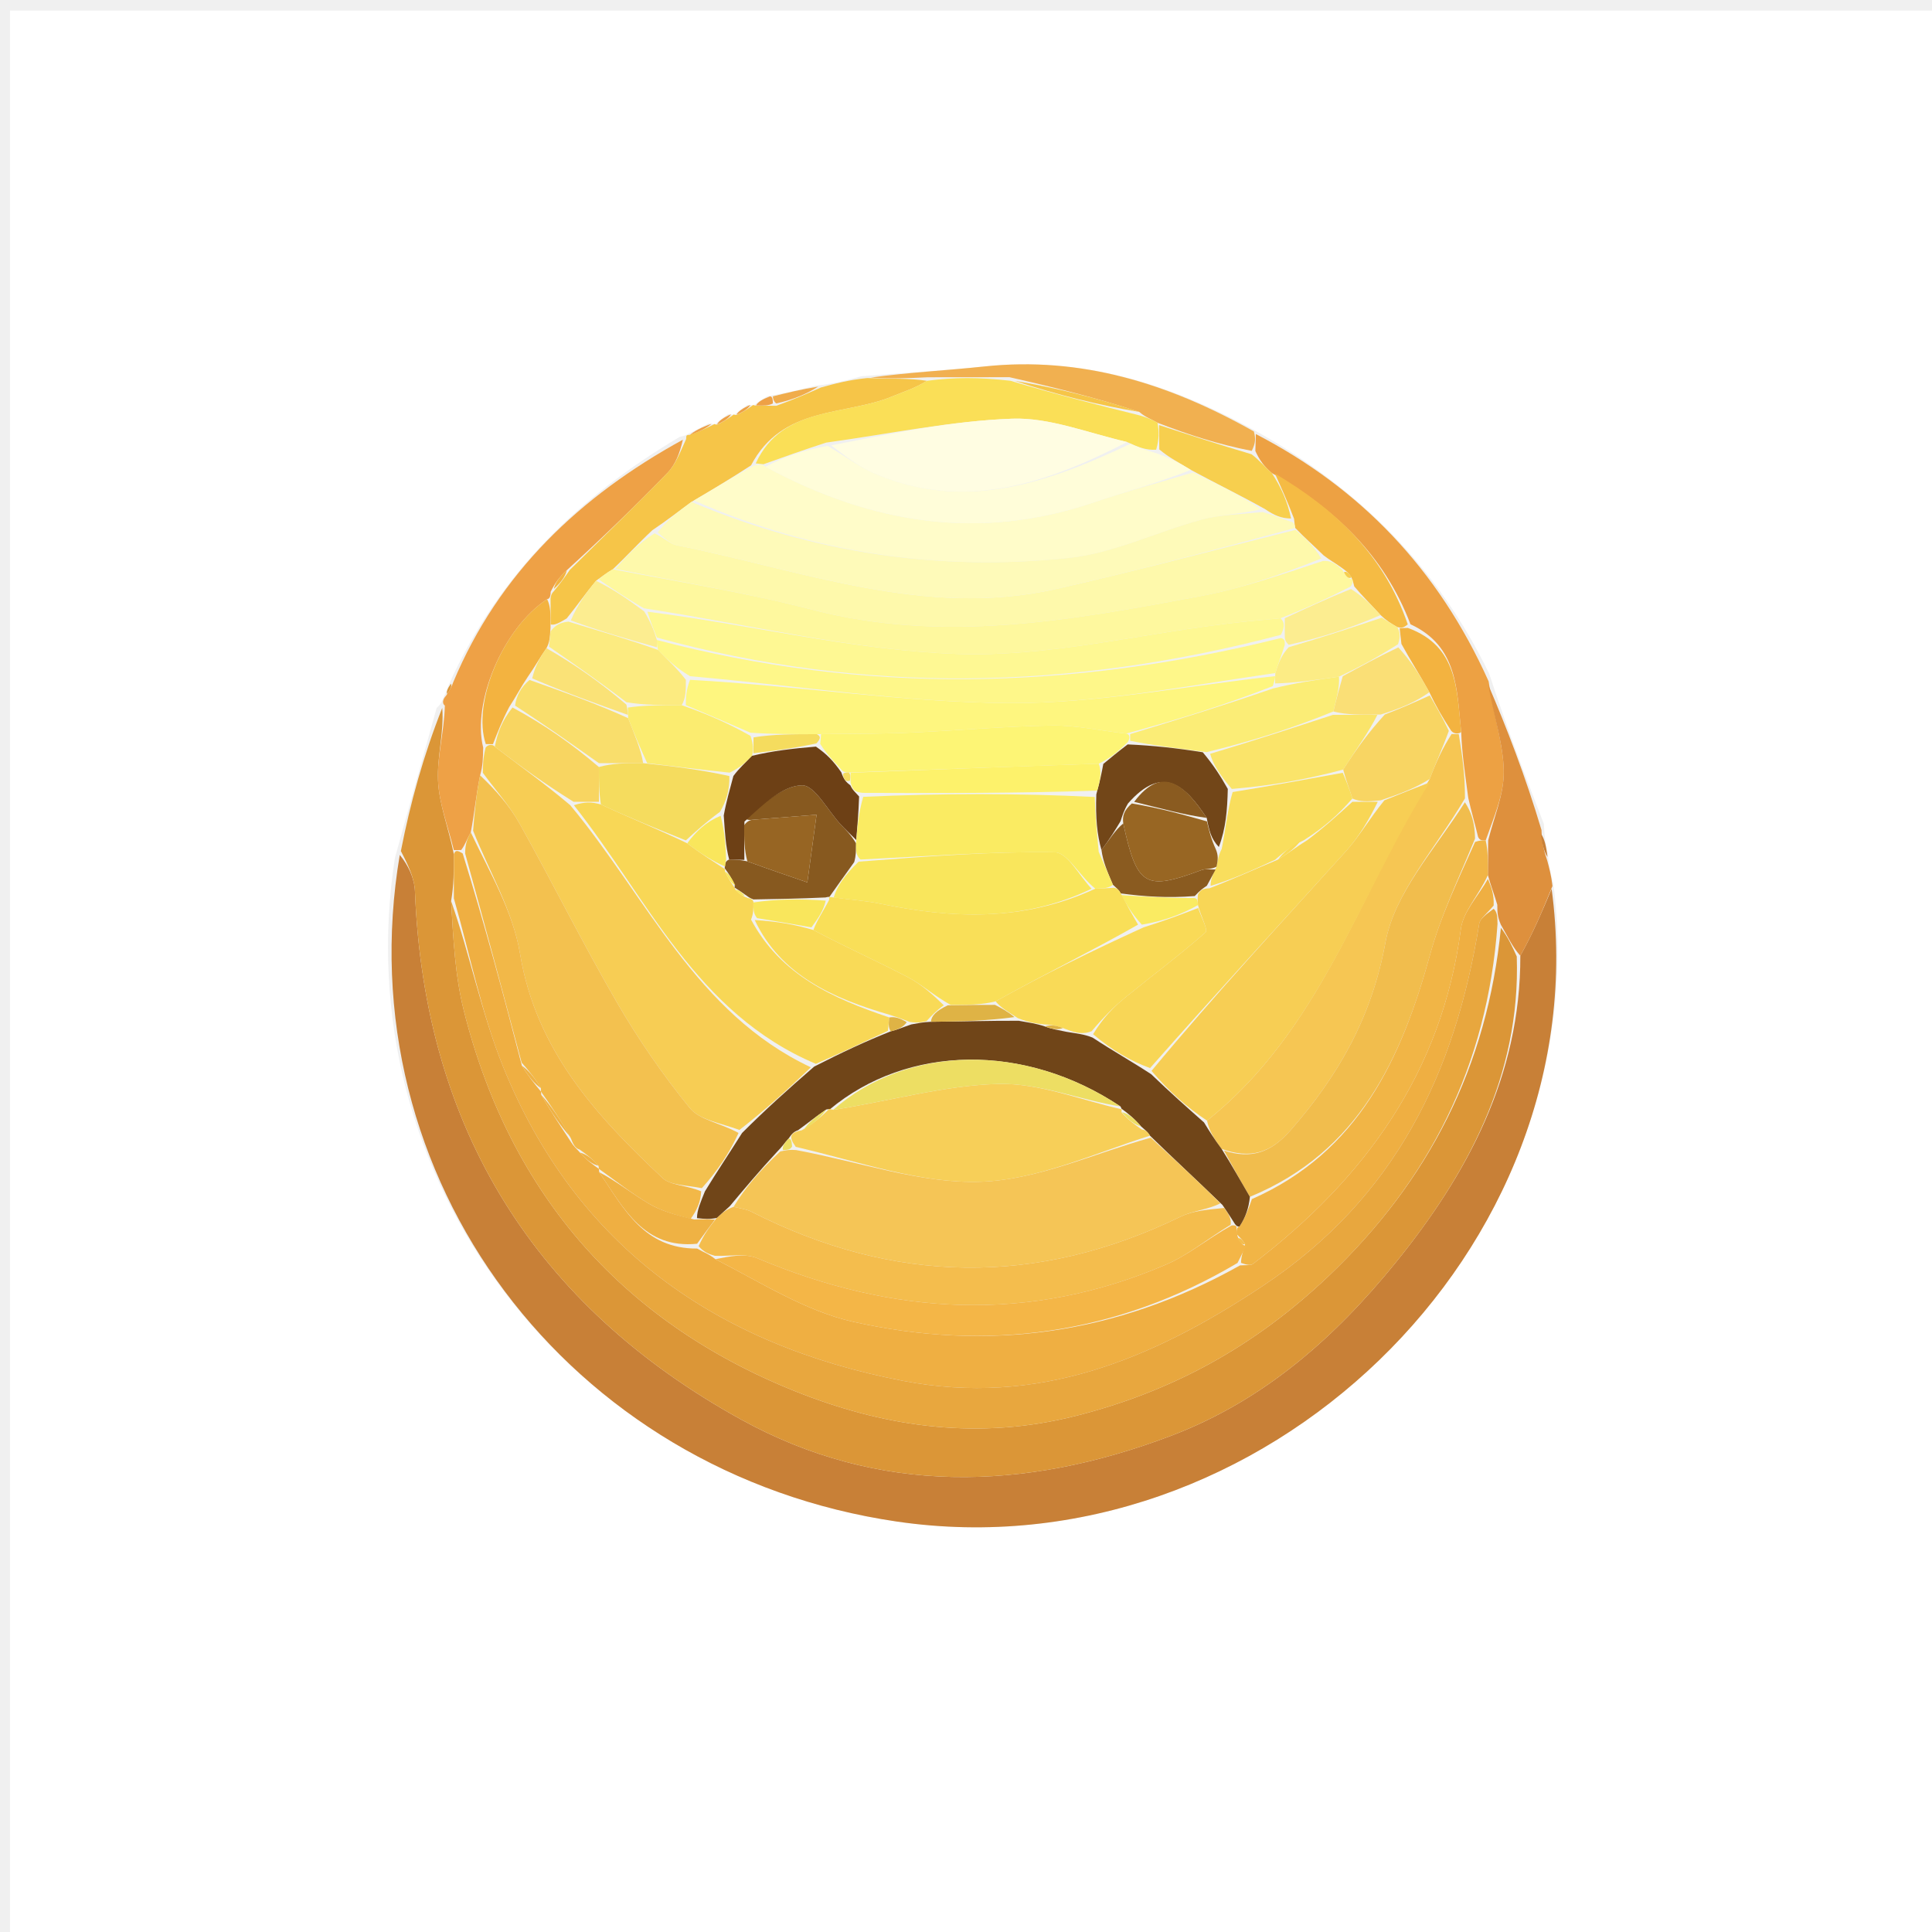
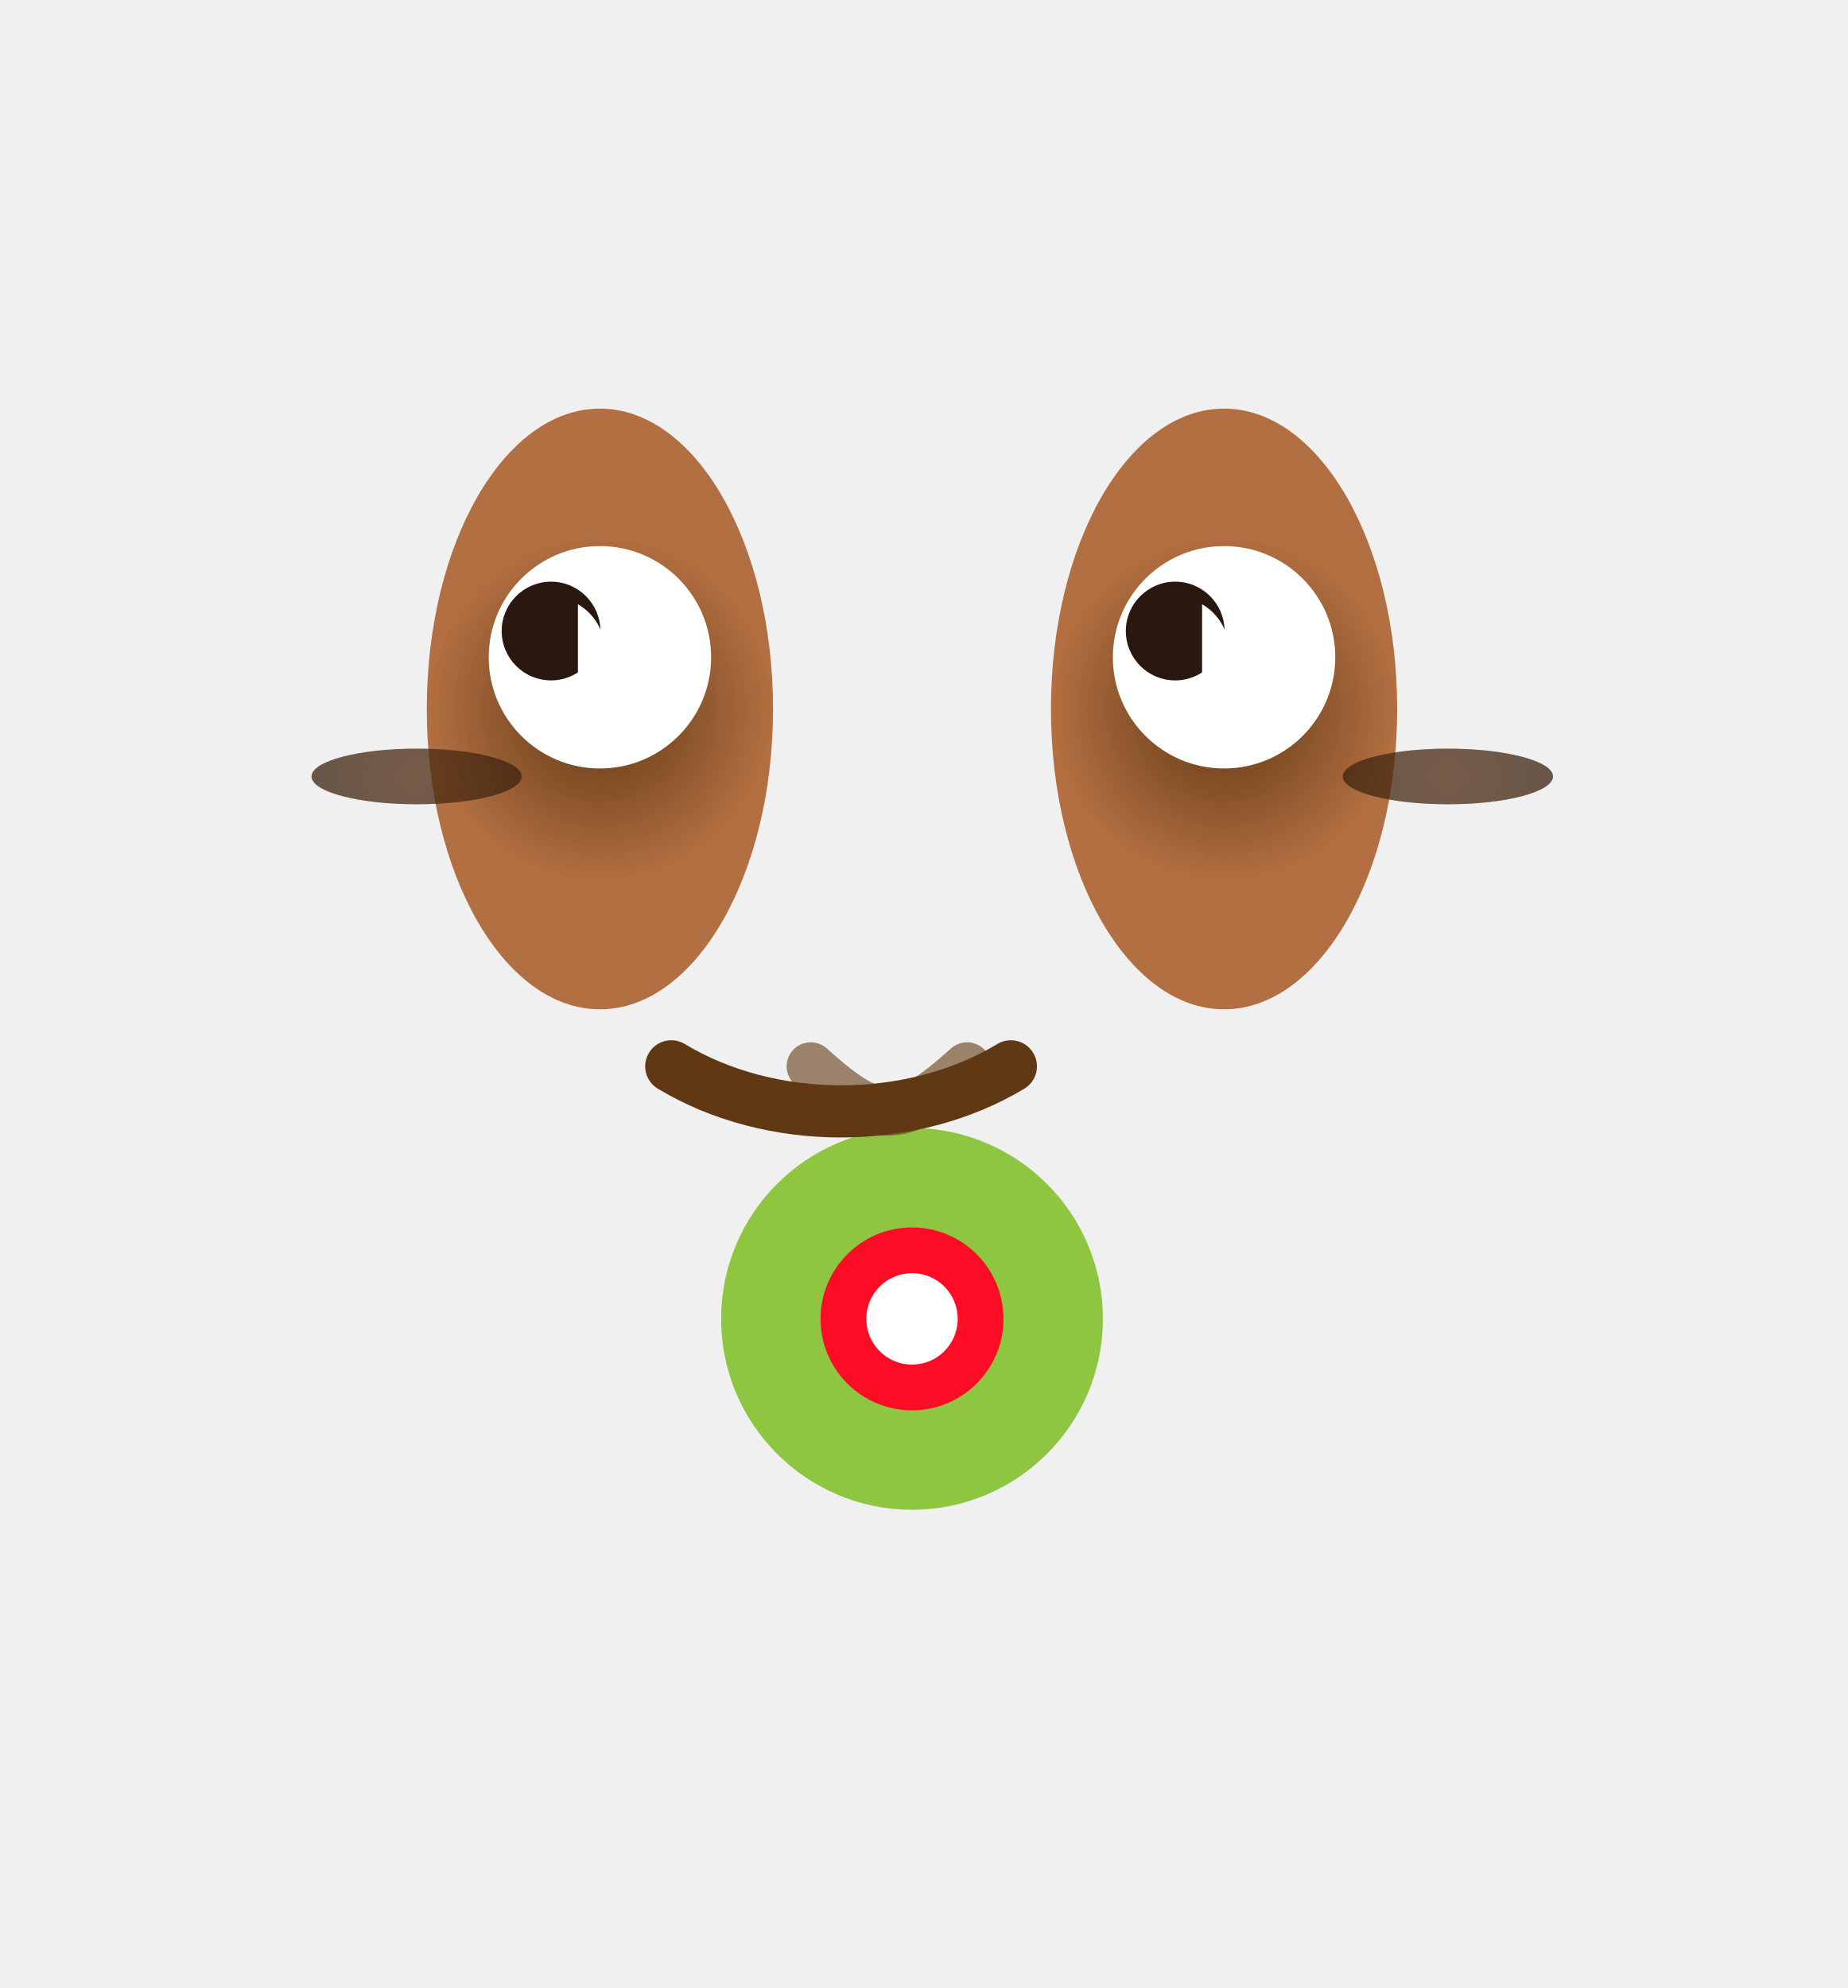
- <svg xmlns="http://www.w3.org/2000/svg" version="1.1" id="Layer_1" x="0px" y="0px" width="100%" viewBox="0 0 200 200" enable-background="new 0 0 200 200" xml:space="preserve">
-   <path fill="#FFFFFF" opacity="1" stroke="none" d=" M116,201   C77.357,201 39.214,201 1.036,201   C1.036,134.399 1.036,67.798 1.036,1.098   C67.559,1.098 134.119,1.098 200.839,1.098   C200.839,67.666 200.839,134.333 200.839,201   C172.798,201 144.649,201 116,201  M77.99,41.982   C77.99,41.982 77.989,41.91 77.365,41.913   C76.883,42.257 76.401,42.6 75.991,42.97   C75.991,42.97 75.981,42.894 75.353,42.878   C74.873,43.231 74.393,43.585 73.986,43.964   C73.986,43.964 73.983,43.886 73.325,43.851   C72.579,44.248 71.833,44.646 71.031,45.021   C71.031,45.021 71.043,45.08 70.363,45.223   C60.035,51.368 51.655,59.311 46.437,70.938   C46.314,71.29 46.191,71.642 45.834,72.374   C45.834,72.374 45.743,72.811 45.201,73.291   C43.839,78.195 42.476,83.099 40.885,88.795   C35.732,121.936 58.853,152.521 92.828,157.509   C130.626,163.057 165.623,129.248 160.797,91.427   C160.589,90.651 160.381,89.874 160.224,88.327   C160.057,87.58 159.891,86.832 159.824,85.301   C157.908,80.342 155.992,75.383 154.163,69.742   C148.84,58.815 140.794,50.54 129.591,44.393   C120.962,39.681 111.902,36.876 101.909,37.935   C97.922,38.357 93.912,38.558 89.179,38.951   C87.78,39.339 86.381,39.727 84.414,39.931   C82.945,40.298 81.477,40.664 79.403,41.03   C78.909,41.338 78.416,41.645 77.99,41.982  z" />
-   <path fill="#C88037" opacity="1" stroke="none" d=" M160.624,92.013   C165.623,129.248 130.626,163.057 92.828,157.509   C58.853,152.521 35.732,121.936 41.384,88.5   C42.254,89.556 42.901,90.896 42.955,92.26   C43.921,116.858 55.447,135.22 76.717,146.949   C90.906,154.773 105.977,154.408 121.186,148.649   C130.919,144.963 138.292,138.345 144.497,130.685   C151.83,121.631 157.424,111.377 157.383,98.936   C158.71,96.573 159.667,94.293 160.624,92.013  z" />
-   <path fill="#DB9637" opacity="1" stroke="none" d=" M157.015,99.018   C157.424,111.377 151.83,121.631 144.497,130.685   C138.292,138.345 130.919,144.963 121.186,148.649   C105.977,154.408 90.906,154.773 76.717,146.949   C55.447,135.22 43.921,116.858 42.955,92.26   C42.901,90.896 42.254,89.556 41.498,88.104   C42.476,83.099 43.839,78.195 45.78,73.284   C45.986,75.775 45.242,78.287 45.343,80.766   C45.442,83.196 46.4,85.591 46.984,88.418   C46.986,90.222 46.984,91.609 46.698,93.274   C46.927,97.236 47.108,101.003 48.008,104.59   C52.842,123.865 64.778,137.264 83.134,144.343   C92.037,147.776 101.443,149.078 111.325,146.583   C121.498,144.015 129.972,139.285 137.499,132.134   C147.929,122.223 153.977,110.365 155.373,96.051   C156.149,97.078 156.582,98.048 157.015,99.018  z" />
-   <path fill="#EEA146" opacity="1" stroke="none" d=" M46.981,88.002   C46.4,85.591 45.442,83.196 45.343,80.766   C45.242,78.287 45.986,75.775 46.051,73.044   C45.743,72.811 45.834,72.374 46.179,72.018   C46.656,71.314 46.789,70.966 46.921,70.619   C51.655,59.311 60.035,51.368 70.691,45.517   C70.386,46.869 69.926,48.094 69.091,48.956   C65.789,52.362 62.37,55.655 58.673,59.033   C57.904,59.723 57.457,60.369 57.005,61.258   C57,61.501 56.991,61.987 56.638,62.027   C52.074,65.012 48.852,72.73 50.021,77.397   C49.995,78.512 49.989,79.256 49.702,80.263   C49.273,82.348 49.124,84.17 48.734,86.163   C48.327,86.886 48.161,87.44 47.742,87.995   C47.319,87.999 47.15,88 46.981,88.002  z" />
-   <path fill="#EDA143" opacity="1" stroke="none" d=" M130.006,44.934   C140.794,50.54 148.84,58.815 154.106,70.542   C154.631,74.175 155.624,77 155.668,79.84   C155.705,82.22 154.635,84.618 153.796,87.002   C153.363,86.996 153.19,86.994 153.013,86.642   C152.669,85.193 152.329,84.095 151.993,82.594   C151.668,80.127 151.34,78.063 151.263,75.777   C150.798,71.456 150.956,66.901 146.014,64.626   C143.257,57.406 138.189,52.689 131.661,48.973   C130.875,48.295 130.405,47.668 129.953,46.69   C129.982,45.87 129.994,45.402 130.006,44.934  z" />
-   <path fill="#F6C548" opacity="1" stroke="none" d=" M58.994,58.99   C62.37,55.655 65.789,52.362 69.091,48.956   C69.926,48.094 70.386,46.869 71.031,45.445   C71.043,45.08 71.031,45.021 71.397,45.017   C72.502,44.637 73.243,44.262 73.983,43.886   C73.983,43.886 73.986,43.964 74.267,43.95   C75.025,43.589 75.503,43.242 75.981,42.894   C75.981,42.894 75.991,42.97 76.271,42.955   C77.03,42.597 77.51,42.253 77.989,41.91   C77.989,41.91 77.99,41.982 78.304,41.984   C79.082,41.995 79.546,42.003 80.361,42.008   C82.135,41.375 83.559,40.745 84.982,40.114   C86.381,39.727 87.78,39.339 89.783,39.135   C92.277,39.231 94.168,39.142 95.961,39.422   C94.704,40.2 93.523,40.555 92.39,41.027   C87.462,43.077 81.008,41.955 77.743,48.179   C75.631,49.552 73.742,50.682 71.573,51.958   C70.147,53.003 69.002,53.901 67.531,54.887   C66.037,56.281 64.87,57.586 63.438,58.929   C62.777,59.306 62.381,59.644 61.699,60.122   C60.58,61.474 59.746,62.684 58.665,64.019   C57.951,64.44 57.485,64.735 57.012,64.65   C57,63.509 56.996,62.748 56.991,61.987   C56.991,61.987 57,61.501 57.326,61.212   C58.099,60.279 58.547,59.634 58.994,58.99  z" />
-   <path fill="#DE903D" opacity="1" stroke="none" d=" M154.055,87.008   C154.635,84.618 155.705,82.22 155.668,79.84   C155.624,77 154.631,74.175 154.062,70.884   C155.992,75.383 157.908,80.342 159.574,85.921   C159.607,87.393 159.89,88.245 160.173,89.098   C160.381,89.874 160.589,90.651 160.711,91.72   C159.667,94.293 158.71,96.573 157.383,98.936   C156.582,98.048 156.149,97.078 155.366,95.718   C155.009,94.886 155.004,94.442 154.999,93.661   C154.676,92.545 154.352,91.767 154.026,90.591   C154.034,89.131 154.045,88.069 154.055,87.008  z" />
-   <path fill="#F1B050" opacity="1" stroke="none" d=" M96.059,39.054   C94.168,39.142 92.277,39.231 90.149,39.089   C93.912,38.558 97.922,38.357 101.909,37.935   C111.902,36.876 120.962,39.681 129.799,44.663   C129.994,45.402 129.982,45.87 129.581,46.674   C126.124,46.008 123.057,45.006 119.823,43.763   C119.106,43.35 118.556,43.18 117.94,42.643   C113.563,41.202 109.252,40.127 104.496,39.046   C101.387,39.045 98.723,39.05 96.059,39.054  z" />
-   <path fill="#F0AC4B" opacity="1" stroke="none" d=" M84.698,40.023   C83.559,40.745 82.135,41.375 80.358,41.763   C80.005,41.521 80.009,41.031 80.009,41.031   C81.477,40.664 82.945,40.298 84.698,40.023  z" />
-   <path fill="#EEA146" opacity="1" stroke="none" d=" M73.654,43.869   C73.243,44.262 72.502,44.637 71.425,45.028   C71.833,44.646 72.579,44.248 73.654,43.869  z" />
-   <path fill="#C88037" opacity="1" stroke="none" d=" M160.198,88.712   C159.89,88.245 159.607,87.393 159.524,86.313   C159.891,86.832 160.057,87.58 160.198,88.712  z" />
-   <path fill="#EEA146" opacity="1" stroke="none" d=" M75.667,42.886   C75.503,43.242 75.025,43.589 74.23,43.937   C74.393,43.585 74.873,43.231 75.667,42.886  z" />
-   <path fill="#EEA146" opacity="1" stroke="none" d=" M77.677,41.912   C77.51,42.253 77.03,42.597 76.235,42.942   C76.401,42.6 76.883,42.257 77.677,41.912  z" />
-   <path fill="#EEA146" opacity="1" stroke="none" d=" M79.706,41.03   C80.009,41.031 80.005,41.521 80.007,41.766   C79.546,42.003 79.082,41.995 78.271,41.97   C78.416,41.645 78.909,41.338 79.706,41.03  z" />
-   <path fill="#DB9637" opacity="1" stroke="none" d=" M46.679,70.778   C46.789,70.966 46.656,71.314 46.296,71.828   C46.191,71.642 46.314,71.29 46.679,70.778  z" />
-   <path fill="#EFAF42" opacity="1" stroke="none" d=" M154.029,90.989   C154.352,91.767 154.676,92.545 154.623,93.739   C153.861,94.644 153.214,95.092 153.127,95.63   C150.624,111.098 144.458,123.987 130.722,133.119   C119.183,140.791 107.368,145.616 93.51,142.951   C74.213,139.24 59.623,129.083 52.078,110.416   C49.823,104.835 48.651,98.815 46.983,92.997   C46.984,91.609 46.986,90.222 46.984,88.418   C47.15,88 47.319,87.999 47.896,88.348   C50.203,95.799 52.102,102.899 54.026,110.321   C54.701,111.428 55.35,112.214 56,113   C56,113 56,113 56.031,113.341   C57.042,115.121 58.021,116.56 59.108,118.219   C59.416,118.711 59.677,118.899 60.042,119.321   C60.721,120.095 61.36,120.548 61.999,121   C62,121 62,121.002 62.034,121.348   C64.611,125.172 66.688,129.286 72.165,129.249   C72.886,129.665 73.442,129.833 74.055,130.352   C78.842,132.8 83.387,135.726 88.339,136.835   C102.17,139.932 115.552,138.186 128.365,130.993   C129.057,130.944 129.472,131.017 129.7,130.843   C141.278,122.021 149.274,111.014 151.23,96.159   C151.47,94.345 153.063,92.708 154.029,90.989  z" />
-   <path fill="#E8A73E" opacity="1" stroke="none" d=" M46.698,93.274   C48.651,98.815 49.823,104.835 52.078,110.416   C59.623,129.083 74.213,139.24 93.51,142.951   C107.368,145.616 119.183,140.791 130.722,133.119   C144.458,123.987 150.624,111.098 153.127,95.63   C153.214,95.092 153.861,94.644 154.623,94.076   C155.004,94.442 155.009,94.886 155.022,95.662   C153.977,110.365 147.929,122.223 137.499,132.134   C129.972,139.285 121.498,144.015 111.325,146.583   C101.443,149.078 92.037,147.776 83.134,144.343   C64.778,137.264 52.842,123.865 48.008,104.59   C47.108,101.003 46.927,97.236 46.698,93.274  z" />
-   <path fill="#F7CD54" opacity="1" stroke="none" d=" M49.982,80   C49.989,79.256 49.995,78.512 50.268,77.398   C50.535,77.028 51.03,77.034 51.223,77.3   C53.944,79.379 56.471,81.191 59.033,83.355   C67.002,92.932 72.037,104.897 83.941,110.488   C81.483,112.838 79.2,114.906 76.55,116.972   C74.558,116.242 72.412,115.937 71.407,114.703   C68.626,111.287 66.094,107.616 63.882,103.804   C60.35,97.717 57.216,91.401 53.784,85.254   C52.737,83.38 51.261,81.745 49.982,80  z" />
-   <path fill="#F3C14F" opacity="1" stroke="none" d=" M49.702,80.263   C51.261,81.745 52.737,83.38 53.784,85.254   C57.216,91.401 60.35,97.717 63.882,103.804   C66.094,107.616 68.626,111.287 71.407,114.703   C72.412,115.937 74.558,116.242 76.453,117.284   C75.496,119.398 74.27,121.2 72.655,122.999   C71.021,122.669 69.415,122.727 68.59,121.953   C61.708,115.496 55.489,108.721 53.836,98.728   C53.109,94.335 50.649,90.229 48.976,85.993   C49.124,84.17 49.273,82.348 49.702,80.263  z" />
-   <path fill="#F2B848" opacity="1" stroke="none" d=" M48.734,86.163   C50.649,90.229 53.109,94.335 53.836,98.728   C55.489,108.721 61.708,115.496 68.59,121.953   C69.415,122.727 71.021,122.669 72.585,123.324   C72.531,124.448 72.156,125.245 71.499,126.18   C69.853,125.754 68.4,125.338 67.146,124.59   C65.354,123.522 63.708,122.21 62,121.002   C62,121.002 62,121 61.958,120.68   C61.278,119.906 60.639,119.453 60,119.001   C59.677,118.899 59.416,118.711 59.104,117.852   C57.994,115.844 56.997,114.422 56,113   C56,113 56,113 55.995,112.646   C55.327,111.528 54.664,110.764 54.001,109.999   C52.102,102.899 50.203,95.799 48.15,88.346   C48.161,87.44 48.327,86.886 48.734,86.163  z" />
-   <path fill="#F3B340" opacity="1" stroke="none" d=" M51.03,77.034   C51.03,77.034 50.535,77.028 50.288,77.027   C48.852,72.73 52.074,65.012 56.638,62.027   C56.996,62.748 57,63.509 56.99,64.969   C56.927,66.093 56.88,66.518 56.569,67.098   C55.841,68.136 55.378,69.018 54.64,70.064   C53.903,71.151 53.443,72.073 52.716,73.188   C51.977,74.597 51.503,75.815 51.03,77.034  z" />
-   <path fill="#F3B340" opacity="1" stroke="none" d=" M58.673,59.033   C58.547,59.634 58.099,60.279 57.331,60.969   C57.457,60.369 57.904,59.723 58.673,59.033  z" />
-   <path fill="#F6C653" opacity="1" stroke="none" d=" M151.012,75.998   C151.34,78.063 151.668,80.127 151.65,82.648   C148.563,87.9 144.36,92.428 143.421,97.553   C142,105.312 138.557,111.339 133.585,117.023   C131.562,119.335 129.484,120.01 126.46,118.934   C125.69,117.905 125.164,117.05 124.954,116.009   C136.625,106.682 140.657,92.761 147.999,80.645   C148.675,78.857 149.347,77.422 150.268,75.988   C150.516,75.991 151.012,75.998 151.012,75.998  z" />
-   <path fill="#F1BD4D" opacity="1" stroke="none" d=" M126.705,119.108   C129.484,120.01 131.562,119.335 133.585,117.023   C138.557,111.339 142,105.312 143.421,97.553   C144.36,92.428 148.563,87.9 151.647,83.05   C152.329,84.095 152.669,85.193 152.696,86.807   C150.924,91.119 149.142,94.827 148.068,98.729   C145.085,109.566 140.681,119.241 129.388,123.894   C128.355,122.141 127.53,120.625 126.705,119.108  z" />
-   <path fill="#F1B546" opacity="1" stroke="none" d=" M129.596,124.13   C140.681,119.241 145.085,109.566 148.068,98.729   C149.142,94.827 150.924,91.119 152.7,87.157   C153.19,86.994 153.363,86.996 153.796,87.002   C154.045,88.069 154.034,89.131 154.026,90.591   C153.063,92.708 151.47,94.345 151.23,96.159   C149.274,111.014 141.278,122.021 129.7,130.843   C129.472,131.017 129.057,130.944 128.471,130.735   C128.474,129.99 128.734,129.497 128.89,128.783   C128.588,128.287 128.328,128.095 128.005,127.74   C128.003,127.492 128.002,126.996 128.314,126.962   C128.95,125.996 129.273,125.063 129.596,124.13  z" />
-   <path fill="#F5BB44" opacity="1" stroke="none" d=" M131.977,49.025   C138.189,52.689 143.257,57.406 145.731,64.634   C145.269,65.015 145.08,65.021 144.648,64.914   C143.951,64.515 143.497,64.229 142.916,63.67   C141.941,62.584 141.092,61.769 140.194,60.709   C140.098,60.301 140.051,60.14 139.901,59.767   C139.608,59.291 139.359,59.107 138.883,58.766   C138.206,58.272 137.696,58.015 137.025,57.498   C135.947,56.442 135.03,55.646 134.081,54.649   C134.05,54.448 133.985,54.045 133.96,53.699   C133.282,51.91 132.63,50.467 131.977,49.025  z" />
-   <path fill="#F7CF4E" opacity="1" stroke="none" d=" M131.661,48.973   C132.63,50.467 133.282,51.91 133.648,53.675   C132.631,53.669 131.899,53.341 130.986,52.719   C128.372,51.254 125.938,50.082 123.271,48.64   C122.03,47.875 121.022,47.378 120.008,46.522   C119.997,45.443 119.994,44.724 119.99,44.005   C123.057,45.006 126.124,46.008 129.563,47.025   C130.405,47.668 130.875,48.295 131.661,48.973  z" />
-   <path fill="#F3B340" opacity="1" stroke="none" d=" M144.892,65.026   C145.08,65.021 145.269,65.015 145.74,65.002   C150.956,66.901 150.798,71.456 151.263,75.777   C151.012,75.998 150.516,75.991 150.231,75.658   C149.3,74.216 148.653,73.105 147.968,71.659   C146.989,69.877 146.048,68.431 145.075,66.659   C144.992,65.897 144.942,65.462 144.892,65.026  z" />
-   <path fill="#FFFCC9" opacity="1" stroke="none" d=" M123.504,48.91   C125.938,50.082 128.372,51.254 130.537,52.714   C128.31,53.248 126.29,53.272 124.403,53.783   C119.777,55.037 115.291,57.271 110.607,57.76   C97.253,59.154 84.235,57.281 71.852,51.813   C73.742,50.682 75.631,49.552 78.01,48.212   C78.676,48.022 78.854,48.04 79.256,48.321   C90.273,54.267 101.451,56.007 113.242,52   C116.622,50.851 120.081,49.933 123.504,48.91  z" />
-   <path fill="#FEF9AB" opacity="1" stroke="none" d=" M134.113,54.85   C135.03,55.646 135.947,56.442 136.782,57.813   C132.567,59.511 128.488,60.918 124.292,61.705   C110.968,64.202 97.649,66.642 84.049,63.105   C77.354,61.363 70.49,60.275 63.702,58.891   C64.87,57.586 66.037,56.281 67.761,55.207   C68.883,55.78 69.41,56.313 70.019,56.435   C83.017,59.029 95.771,64.036 109.385,60.956   C117.664,59.083 125.873,56.896 134.113,54.85  z" />
-   <path fill="#FEF89E" opacity="1" stroke="none" d=" M63.438,58.929   C70.49,60.275 77.354,61.363 84.049,63.105   C97.649,66.642 110.968,64.202 124.292,61.705   C128.488,60.918 132.567,59.511 136.943,58.074   C137.696,58.015 138.206,58.272 138.955,59   C139.384,59.769 139.654,59.938 140.005,59.979   C140.051,60.14 140.098,60.301 139.806,60.725   C137.311,61.993 135.156,62.996 132.566,64   C130.338,64.197 128.542,64.376 126.751,64.595   C117.538,65.724 108.285,68.02 99.124,67.698   C88.375,67.32 77.705,64.669 66.663,62.971   C64.879,61.953 63.431,60.967 61.984,59.982   C62.381,59.644 62.777,59.306 63.438,58.929  z" />
-   <path fill="#FEFAB9" opacity="1" stroke="none" d=" M134.081,54.649   C125.873,56.896 117.664,59.083 109.385,60.956   C95.771,64.036 83.017,59.029 70.019,56.435   C69.41,56.313 68.883,55.78 68.087,55.119   C69.002,53.901 70.147,53.003 71.573,51.958   C84.235,57.281 97.253,59.154 110.607,57.76   C115.291,57.271 119.777,55.037 124.403,53.783   C126.29,53.272 128.31,53.248 130.718,53.008   C131.899,53.341 132.631,53.669 133.674,54.021   C133.985,54.045 134.05,54.448 134.081,54.649  z" />
-   <path fill="#FADF57" opacity="1" stroke="none" d=" M79.032,48.058   C78.854,48.04 78.676,48.022 78.232,47.971   C81.008,41.955 87.462,43.077 92.39,41.027   C93.523,40.555 94.704,40.2 95.961,39.422   C98.723,39.05 101.387,39.045 104.595,39.417   C109.428,40.865 113.717,41.938 118.005,43.01   C118.556,43.18 119.106,43.35 119.823,43.763   C119.994,44.724 119.997,45.443 119.685,46.555   C118.588,46.612 117.807,46.277 116.673,45.756   C112.469,44.77 108.591,43.204 104.774,43.343   C98.453,43.573 92.172,44.901 85.512,45.82   C83.111,46.602 81.071,47.33 79.032,48.058  z" />
-   <path fill="#FCEB80" opacity="1" stroke="none" d=" M56.833,66.942   C56.88,66.518 56.927,66.093 56.997,65.349   C57.485,64.735 57.951,64.44 58.845,64.351   C62.182,65.374 65.09,66.19 68.129,67.287   C69.174,68.378 70.087,69.189 71,70.375   C71,71.499 70.999,72.249 70.571,72.999   C68.428,72.998 66.715,72.996 64.849,72.695   C62.076,70.577 59.455,68.76 56.833,66.942  z" />
-   <path fill="#FCED90" opacity="1" stroke="none" d=" M67.998,67.007   C65.09,66.19 62.182,65.374 59.093,64.226   C59.746,62.684 60.58,61.474 61.699,60.122   C63.431,60.967 64.879,61.953 66.687,63.29   C67.366,64.428 67.684,65.214 68.001,66.252   C67.999,66.671 67.998,66.839 67.998,67.007  z" />
-   <path fill="#F6C548" opacity="1" stroke="none" d=" M117.94,42.643   C113.717,41.938 109.428,40.865 105.04,39.423   C109.252,40.127 113.563,41.202 117.94,42.643  z" />
-   <path fill="#F4BD4D" opacity="1" stroke="none" d=" M73.999,130.001   C73.442,129.833 72.886,129.665 72.325,129.001   C72.883,127.754 73.446,127.004 74.199,126.078   C74.773,125.558 75.157,125.215 75.942,124.928   C76.818,125.129 77.328,125.205 77.764,125.427   C92.498,132.937 107.296,133.196 122.218,125.948   C123.517,125.317 125.076,125.221 126.727,125.048   C127.213,125.691 127.486,126.163 127.394,126.79   C124.954,128.272 123.013,129.911 120.78,130.876   C106.588,137.006 92.464,136.181 78.396,130.253   C77.121,129.716 75.473,130.064 73.999,130.001  z" />
-   <path fill="#F4B647" opacity="1" stroke="none" d=" M74.055,130.352   C75.473,130.064 77.121,129.716 78.396,130.253   C92.464,136.181 106.588,137.006 120.78,130.876   C123.013,129.911 124.954,128.272 127.477,126.866   C127.924,126.786 128.002,126.996 128.002,126.996   C128.002,126.996 128.003,127.492 128.107,127.964   C128.409,128.713 128.67,128.902 128.995,129.005   C128.734,129.497 128.474,129.99 128.107,130.741   C115.552,138.186 102.17,139.932 88.339,136.835   C83.387,135.726 78.842,132.8 74.055,130.352  z" />
-   <path fill="#EFB244" opacity="1" stroke="none" d=" M74.009,126.254   C73.446,127.004 72.883,127.754 72.16,128.753   C66.688,129.286 64.611,125.172 62.034,121.348   C63.708,122.21 65.354,123.522 67.146,124.59   C68.4,125.338 69.853,125.754 71.868,126.241   C73.016,126.193 73.512,126.224 74.009,126.254  z" />
-   <path fill="#EFB244" opacity="1" stroke="none" d=" M56.031,113.341   C56.997,114.422 57.994,115.844 58.995,117.632   C58.021,116.56 57.042,115.121 56.031,113.341  z" />
-   <path fill="#EFB244" opacity="1" stroke="none" d=" M54.026,110.321   C54.664,110.764 55.327,111.528 55.995,112.646   C55.35,112.214 54.701,111.428 54.026,110.321  z" />
-   <path fill="#EFB244" opacity="1" stroke="none" d=" M60.042,119.321   C60.639,119.453 61.278,119.906 61.957,120.68   C61.36,120.548 60.721,120.095 60.042,119.321  z" />
-   <path fill="#704518" opacity="1" stroke="none" d=" M74.199,126.078   C73.512,126.224 73.016,126.193 72.151,126.102   C72.156,125.245 72.531,124.448 72.975,123.326   C74.27,121.2 75.496,119.398 76.819,117.285   C79.2,114.906 81.483,112.838 84.286,110.411   C87.175,108.938 89.544,107.824 92.206,106.765   C93.006,106.568 93.513,106.317 94.343,106.046   C95.082,105.919 95.499,105.811 96.37,105.775   C99.587,105.751 102.347,105.656 105.458,105.669   C106.533,105.863 107.259,105.949 108.177,106.26   C108.941,106.555 109.514,106.625 110.431,106.818   C111.504,106.999 112.232,107.056 113.112,107.416   C115.184,108.784 117.102,109.848 119.171,111.201   C121.094,113.058 122.867,114.626 124.639,116.194   C125.164,117.05 125.69,117.905 126.46,118.934   C127.53,120.625 128.355,122.141 129.388,123.894   C129.273,125.063 128.95,125.996 128.314,126.962   C128.002,126.996 127.924,126.786 127.842,126.711   C127.486,126.163 127.213,125.691 126.549,124.737   C123.816,122.093 121.473,119.932 119.046,117.564   C118.769,117.105 118.514,116.962 118.126,116.609   C117.425,115.786 116.797,115.279 116.121,114.786   C116.074,114.8 116.163,114.843 115.991,114.54   C106.058,107.905 93.913,108.155 85.896,114.844   C85.951,114.833 85.849,114.787 85.538,114.853   C84.427,115.596 83.627,116.273 82.619,116.996   C82.135,117.174 81.966,117.389 81.638,117.855   C81.161,118.377 80.949,118.733 80.452,119.223   C78.625,121.195 77.083,123.033 75.541,124.871   C75.157,125.215 74.773,125.558 74.199,126.078  z" />
-   <path fill="#F8D756" opacity="1" stroke="none" d=" M91.914,106.71   C89.544,107.824 87.175,108.938 84.46,110.13   C72.037,104.897 67.002,92.932 59.408,83.354   C60.499,83.001 61.25,83.001 62.203,83.278   C65.27,84.703 68.134,85.851 71.144,87.299   C72.556,88.384 73.823,89.169 75.052,89.978   C75.014,90.002 75.048,89.919 75.054,90.236   C75.422,91.022 75.784,91.49 76.093,91.977   C76.039,91.995 76.044,91.882 76.157,92.139   C76.585,92.58 76.901,92.764 77.417,92.967   C77.616,92.985 77.998,93.108 77.996,93.423   C77.993,94.159 77.993,94.58 77.749,95.197   C80.818,100.953 86.223,103.353 92.06,105.327   C91.989,105.972 91.951,106.341 91.914,106.71  z" />
-   <path fill="#F8D561" opacity="1" stroke="none" d=" M62,83.001   C61.25,83.001 60.499,83.001 59.373,83.002   C56.471,81.191 53.944,79.379 51.223,77.3   C51.503,75.815 51.977,74.597 53.054,73.238   C56.438,75.065 59.219,77.034 61.999,79.403   C62,80.869 62,81.935 62,83.001  z" />
-   <path fill="#F9DE6C" opacity="1" stroke="none" d=" M61.999,79.003   C59.219,77.034 56.438,75.065 53.32,73.046   C53.443,72.073 53.903,71.151 54.817,70.388   C58.512,71.7 61.754,72.852 65.031,74.347   C65.709,76.127 66.352,77.564 66.579,79.001   C64.775,79.003 63.387,79.003 61.999,79.003  z" />
-   <path fill="#FAE277" opacity="1" stroke="none" d=" M64.996,74.004   C61.754,72.852 58.512,71.7 55.093,70.224   C55.378,69.018 55.841,68.136 56.569,67.098   C59.455,68.76 62.076,70.577 64.848,72.947   C64.998,73.668 64.997,73.836 64.996,74.004  z" />
-   <path fill="#F7CE54" opacity="1" stroke="none" d=" M124.954,116.009   C122.867,114.626 121.094,113.058 119.204,110.858   C125.843,102.865 132.633,95.533 139.331,88.119   C140.729,86.571 141.786,84.716 143.31,82.849   C145.078,82.129 146.537,81.563 147.995,80.997   C140.657,92.761 136.625,106.682 124.954,116.009  z" />
-   <path fill="#F8D563" opacity="1" stroke="none" d=" M147.999,80.645   C146.537,81.563 145.078,82.129 142.935,82.848   C141.5,83 140.749,83.001 139.998,82.662   C139.663,81.549 139.33,80.774 139.047,79.665   C140.398,77.554 141.7,75.78 143.351,73.969   C145.136,73.288 146.571,72.642 148.007,71.995   C148.653,73.105 149.3,74.216 149.983,75.656   C149.347,77.422 148.675,78.857 147.999,80.645  z" />
-   <path fill="#F4BD4D" opacity="1" stroke="none" d=" M128.89,128.783   C128.67,128.902 128.409,128.713 128.109,128.212   C128.328,128.095 128.588,128.287 128.89,128.783  z" />
-   <path fill="#FCEC85" opacity="1" stroke="none" d=" M144.648,64.914   C144.942,65.462 144.992,65.897 144.721,66.691   C142.599,68.035 140.799,69.019 138.61,70.047   C136.148,70.395 134.074,70.698 132,70.749   C131.999,70.33 131.997,70.162 132.021,69.676   C132.365,68.573 132.684,67.788 133.406,67.001   C136.887,65.981 139.965,64.962 143.043,63.943   C143.497,64.229 143.951,64.515 144.648,64.914  z" />
-   <path fill="#FCED90" opacity="1" stroke="none" d=" M142.916,63.67   C139.965,64.962 136.887,65.981 133.405,66.75   C132.999,66.334 132.999,66.167 132.999,65.666   C133,64.889 133,64.445 133.001,64   C135.156,62.996 137.311,61.993 139.855,60.972   C141.092,61.769 141.941,62.584 142.916,63.67  z" />
-   <path fill="#F7CF4E" opacity="1" stroke="none" d=" M139.901,59.767   C139.654,59.938 139.384,59.769 139.122,59.237   C139.359,59.107 139.608,59.291 139.901,59.767  z" />
-   <path fill="#FFFDD9" opacity="1" stroke="none" d=" M79.256,48.321   C81.071,47.33 83.111,46.602 85.681,46.16   C87.604,47.29 88.922,48.308 90.403,48.951   C99.834,53.05 108.493,49.978 117.027,45.942   C117.807,46.277 118.588,46.612 119.692,46.914   C121.022,47.378 122.03,47.875 123.271,48.64   C120.081,49.933 116.622,50.851 113.242,52   C101.451,56.007 90.273,54.267 79.256,48.321  z" />
-   <path fill="#FADF76" opacity="1" stroke="none" d=" M138.999,70.003   C140.799,69.019 142.599,68.035 144.753,67.018   C146.048,68.431 146.989,69.877 147.968,71.659   C146.571,72.642 145.136,73.288 142.934,73.968   C140.777,74 139.387,73.999 138.03,73.653   C138.375,72.206 138.687,71.105 138.999,70.003  z" />
-   <path fill="#FEF893" opacity="1" stroke="none" d=" M132.566,64   C133,64.445 133,64.889 132.603,65.714   C110.796,71.486 89.394,71.886 68.002,66   C67.684,65.214 67.366,64.428 67.024,63.323   C77.705,64.669 88.375,67.32 99.124,67.698   C108.285,68.02 117.538,65.724 126.751,64.595   C128.542,64.376 130.338,64.197 132.566,64  z" />
-   <path fill="#FFFDE2" opacity="1" stroke="none" d=" M116.673,45.756   C108.493,49.978 99.834,53.05 90.403,48.951   C88.922,48.308 87.604,47.29 86.043,46.106   C92.172,44.901 98.453,43.573 104.774,43.343   C108.591,43.204 112.469,44.77 116.673,45.756  z" />
-   <path fill="#FEF67F" opacity="1" stroke="none" d=" M131.996,69.995   C131.997,70.162 131.999,70.33 131.755,71.027   C126.671,73.035 121.833,74.514 116.587,75.943   C113.747,75.613 111.31,75.064 108.882,75.105   C103.966,75.188 99.057,75.632 94.142,75.845   C91.095,75.977 88.042,75.956 84.557,76   C82.083,76 80.045,76.003 77.694,75.85   C75.254,74.795 73.126,73.897 70.999,72.998   C70.999,72.249 71,71.499 71.434,70.375   C82.721,71 93.569,72.712 104.428,72.781   C113.611,72.84 122.806,70.996 131.996,69.995  z" />
-   <path fill="#FEF789" opacity="1" stroke="none" d=" M132.021,69.676   C122.806,70.996 113.611,72.84 104.428,72.781   C93.569,72.712 82.721,71 71.434,70   C70.087,69.189 69.174,68.378 68.129,67.287   C67.998,66.839 67.999,66.671 68.001,66.252   C89.394,71.886 110.796,71.486 132.602,66.048   C132.999,66.167 132.999,66.334 133.001,66.752   C132.684,67.788 132.365,68.573 132.021,69.676  z" />
-   <path fill="#FBEC70" opacity="1" stroke="none" d=" M70.571,72.999   C73.126,73.897 75.254,74.795 77.691,76.178   C77.996,77.1 77.991,77.538 77.859,78.238   C77.14,78.993 76.548,79.487 75.536,79.984   C72.409,79.659 69.702,79.33 66.995,79.001   C66.352,77.564 65.709,76.127 65.031,74.347   C64.997,73.836 64.998,73.668 65,73.247   C66.715,72.996 68.428,72.998 70.571,72.999  z" />
-   <path fill="#F5C556" opacity="1" stroke="none" d=" M75.942,124.928   C77.083,123.033 78.625,121.195 80.774,119.194   C81.595,119.023 81.809,119.016 82.403,119.052   C89.023,120.279 95.298,122.536 101.494,122.336   C107.416,122.145 113.255,119.396 119.13,117.772   C121.473,119.932 123.816,122.093 126.337,124.565   C125.076,125.221 123.517,125.317 122.218,125.948   C107.296,133.196 92.498,132.937 77.764,125.427   C77.328,125.205 76.818,125.129 75.942,124.928  z" />
-   <path fill="#F7CF58" opacity="1" stroke="none" d=" M119.046,117.564   C113.255,119.396 107.416,122.145 101.494,122.336   C95.298,122.536 89.023,120.279 82.376,118.722   C81.947,118.129 81.925,117.909 81.903,117.689   C81.966,117.389 82.135,117.174 83,117.006   C84.341,116.242 85.095,115.514 85.849,114.787   C85.849,114.787 85.951,114.833 86.296,114.89   C92.22,113.964 97.784,112.345 103.384,112.209   C107.62,112.106 111.902,113.896 116.163,114.843   C116.163,114.843 116.074,114.8 116.103,115.147   C116.821,115.971 117.51,116.448 118.199,116.925   C118.514,116.962 118.769,117.105 119.046,117.564  z" />
-   <path fill="#F8D656" opacity="1" stroke="none" d=" M139.999,83.001   C140.749,83.001 141.5,83 142.625,83.001   C141.786,84.716 140.729,86.571 139.331,88.119   C132.633,95.533 125.843,102.865 119.053,110.569   C117.102,109.848 115.184,108.784 113.157,107.058   C114.196,105.343 115.296,104.231 116.501,103.249   C119.266,100.998 122.131,98.865 124.804,96.512   C125.076,96.272 124.317,94.862 124.013,93.696   C123.976,93.199 123.961,93 124.016,92.594   C124.261,92.134 124.502,91.984 125.194,91.958   C127.72,90.985 129.86,89.992 132.321,88.974   C133.428,88.299 134.214,87.649 135.334,86.969   C137.113,85.625 138.556,84.313 139.999,83.001  z" />
-   <path fill="#F9DA57" opacity="1" stroke="none" d=" M124.036,93.995   C124.317,94.862 125.076,96.272 124.804,96.512   C122.131,98.865 119.266,100.998 116.501,103.249   C115.296,104.231 114.196,105.343 113.004,106.755   C112.232,107.056 111.504,106.999 110.368,106.552   C109.301,106.12 108.643,106.077 107.985,106.035   C107.259,105.949 106.533,105.863 105.368,105.398   C104.286,104.687 103.644,104.355 103.066,103.659   C108.089,100.862 113.048,98.428 118.395,95.995   C120.535,95.329 122.286,94.662 124.036,93.995  z" />
-   <path fill="#F9DA57" opacity="1" stroke="none" d=" M92.093,105.051   C86.223,103.353 80.818,100.953 78.129,95.24   C80.502,95.392 82.251,95.696 84.199,96.276   C87.602,98.077 90.847,99.52 93.989,101.161   C95.431,101.915 96.668,103.06 97.702,104.064   C96.908,104.635 96.411,105.169 95.915,105.704   C95.499,105.811 95.082,105.919 94.189,105.798   C93.172,105.397 92.633,105.224 92.093,105.051  z" />
-   <path fill="#EDDE63" opacity="1" stroke="none" d=" M115.991,114.54   C111.902,113.896 107.62,112.106 103.384,112.209   C97.784,112.345 92.22,113.964 86.241,114.9   C93.913,108.155 106.058,107.905 115.991,114.54  z" />
-   <path fill="#DFB345" opacity="1" stroke="none" d=" M96.37,105.775   C96.411,105.169 96.908,104.635 98.118,104.066   C100.222,104.029 101.611,104.026 103.001,104.023   C103.644,104.355 104.286,104.687 105.019,105.29   C102.347,105.656 99.587,105.751 96.37,105.775  z" />
-   <path fill="#EDDE63" opacity="1" stroke="none" d=" M85.538,114.853   C85.095,115.514 84.341,116.242 83.207,116.96   C83.627,116.273 84.427,115.596 85.538,114.853  z" />
-   <path fill="#DFB345" opacity="1" stroke="none" d=" M92.06,105.327   C92.633,105.224 93.172,105.397 93.866,105.818   C93.513,106.317 93.006,106.568 92.206,106.765   C91.951,106.341 91.989,105.972 92.06,105.327  z" />
-   <path fill="#DFB345" opacity="1" stroke="none" d=" M108.177,106.26   C108.643,106.077 109.301,106.12 110.023,106.429   C109.514,106.625 108.941,106.555 108.177,106.26  z" />
-   <path fill="#EDDE63" opacity="1" stroke="none" d=" M118.126,116.609   C117.51,116.448 116.821,115.971 116.15,115.133   C116.797,115.279 117.425,115.786 118.126,116.609  z" />
-   <path fill="#EDDE63" opacity="1" stroke="none" d=" M81.638,117.855   C81.925,117.909 81.947,118.129 81.996,118.679   C81.809,119.016 81.595,119.023 81.059,119.059   C80.949,118.733 81.161,118.377 81.638,117.855  z" />
-   <path fill="#F5DC5E" opacity="1" stroke="none" d=" M66.579,79.001   C69.702,79.33 72.409,79.659 75.501,80.334   C75.542,81.789 75.198,82.898 74.535,84.04   C73.143,85.048 72.071,86.024 70.998,86.999   C68.134,85.851 65.27,84.703 62.203,83.278   C62,81.935 62,80.869 61.999,79.403   C63.387,79.003 64.775,79.003 66.579,79.001  z" />
-   <path fill="#87591F" opacity="1" stroke="none" d=" M77.998,93.108   C77.998,93.108 77.616,92.985 77.288,92.72   C76.654,92.264 76.349,92.073 76.044,91.882   C76.044,91.882 76.039,91.995 76.065,91.664   C75.743,90.862 75.395,90.39 75.048,89.919   C75.048,89.919 75.014,90.002 75.03,89.727   C75.087,89.29 75.129,89.128 75.484,88.976   C76.218,88.996 76.637,89.005 77.365,89.168   C79.642,89.997 81.609,90.671 83.577,91.345   C83.895,89.01 84.213,86.675 84.531,84.341   C82.363,84.509 80.194,84.672 78.026,84.849   C77.699,84.875 77.377,84.965 77.078,84.656   C79.078,83.197 81.043,81.325 83.033,81.296   C84.347,81.278 85.691,83.917 87.035,85.353   C87.551,85.905 88.104,86.423 88.618,87.301   C88.607,88.104 88.618,88.563 88.429,89.241   C87.439,90.6 86.649,91.739 85.848,92.861   C85.838,92.843 85.805,92.817 85.447,92.905   C82.725,93.031 80.362,93.07 77.998,93.108  z" />
-   <path fill="#F9E65C" opacity="1" stroke="none" d=" M75.17,88.965   C75.129,89.128 75.087,89.29 75.068,89.703   C73.823,89.169 72.556,88.384 71.144,87.299   C72.071,86.024 73.143,85.048 74.603,84.449   C75.05,86.206 75.11,87.585 75.17,88.965  z" />
-   <path fill="#F9E65C" opacity="1" stroke="none" d=" M77.996,93.423   C80.362,93.07 82.725,93.031 85.479,93.233   C85.245,94.315 84.623,95.157 84,96   C82.251,95.696 80.502,95.392 78.373,95.044   C77.993,94.58 77.993,94.159 77.996,93.423  z" />
-   <path fill="#F9E65C" opacity="1" stroke="none" d=" M75.054,90.236   C75.395,90.39 75.743,90.862 76.119,91.646   C75.784,91.49 75.422,91.022 75.054,90.236  z" />
-   <path fill="#F9E65C" opacity="1" stroke="none" d=" M76.157,92.139   C76.349,92.073 76.654,92.264 77.088,92.702   C76.901,92.764 76.585,92.58 76.157,92.139  z" />
-   <path fill="#F9DE5D" opacity="1" stroke="none" d=" M131.999,89   C129.86,89.992 127.72,90.985 125.32,91.711   C125.319,90.968 125.579,90.491 125.94,89.713   C126.084,88.988 126.127,88.565 126.469,87.878   C126.908,85.739 127.048,83.865 127.602,81.994   C131.676,81.331 135.337,80.665 138.998,80   C139.33,80.774 139.663,81.549 139.998,82.662   C138.556,84.313 137.113,85.625 134.981,86.974   C133.528,87.673 132.763,88.336 131.999,89  z" />
-   <path fill="#FAE46A" opacity="1" stroke="none" d=" M139.047,79.665   C135.337,80.665 131.676,81.331 127.514,81.672   C126.297,80.249 125.581,79.149 125.272,78.035   C129.786,76.679 133.892,75.339 137.997,73.998   C139.387,73.999 140.777,74 142.585,74.003   C141.7,75.78 140.398,77.554 139.047,79.665  z" />
-   <path fill="#FBED76" opacity="1" stroke="none" d=" M138.03,73.653   C133.892,75.339 129.786,76.679 124.918,77.859   C121.77,77.439 119.384,77.178 116.998,76.686   C116.998,76.455 116.995,75.992 116.995,75.992   C121.833,74.514 126.671,73.035 131.755,71.279   C134.074,70.698 136.148,70.395 138.61,70.047   C138.687,71.105 138.375,72.206 138.03,73.653  z" />
-   <path fill="#FDF575" opacity="1" stroke="none" d=" M116.587,75.943   C116.995,75.992 116.998,76.455 116.737,76.829   C115.722,77.83 114.968,78.456 113.745,79.057   C104.871,79.353 96.466,79.673 87.872,79.974   C87.683,79.956 87.304,79.946 87.128,79.702   C86.254,78.75 85.555,78.043 84.909,77.004   C84.972,76.45 84.982,76.227 84.992,76.004   C88.042,75.956 91.095,75.977 94.142,75.845   C99.057,75.632 103.966,75.188 108.882,75.105   C111.31,75.064 113.747,75.613 116.587,75.943  z" />
-   <path fill="#F5DC5E" opacity="1" stroke="none" d=" M84.557,76   C84.982,76.227 84.972,76.45 84.517,76.957   C82.044,77.485 80.015,77.73 77.986,77.975   C77.991,77.538 77.996,77.1 78.004,76.334   C80.045,76.003 82.083,76 84.557,76  z" />
-   <path fill="#6D4015" opacity="1" stroke="none" d=" M77.859,78.238   C80.015,77.73 82.044,77.485 84.465,77.288   C85.555,78.043 86.254,78.75 87.088,79.949   C87.372,80.768 87.619,80.978 88.032,81.301   C88.279,81.829 88.542,81.999 88.935,82.453   C88.869,84.229 88.754,85.593 88.639,86.957   C88.104,86.423 87.551,85.905 87.035,85.353   C85.691,83.917 84.347,81.278 83.033,81.296   C81.043,81.325 79.078,83.197 77.064,85.053   C77.035,86.885 77.046,87.949 77.056,89.014   C76.637,89.005 76.218,88.996 75.484,88.976   C75.11,87.585 75.05,86.206 74.922,84.416   C75.198,82.898 75.542,81.789 75.921,80.331   C76.548,79.487 77.14,78.993 77.859,78.238  z" />
-   <path fill="#8A5B20" opacity="1" stroke="none" d=" M125.839,90.015   C125.579,90.491 125.319,90.968 124.934,91.691   C124.502,91.984 124.261,92.134 123.679,92.759   C120.879,92.975 118.486,92.819 116.026,92.486   C115.806,92.085 115.598,91.95 115.207,91.585   C114.634,90.237 114.186,89.206 114.024,87.992   C114.875,86.873 115.439,85.937 116.278,85.244   C117.702,91.758 118.547,92.245 124.364,90.075   C124.802,89.912 125.345,90.029 125.839,90.015  z" />
-   <path fill="#FAEB62" opacity="1" stroke="none" d=" M116.093,92.664   C118.486,92.819 120.879,92.975 123.609,92.966   C123.961,93 123.976,93.199 124.013,93.696   C122.286,94.662 120.535,95.329 118.2,95.72   C117.108,94.517 116.6,93.59 116.093,92.664  z" />
-   <path fill="#F9DA57" opacity="1" stroke="none" d=" M132.321,88.974   C132.763,88.336 133.528,87.673 134.646,87.005   C134.214,87.649 133.428,88.299 132.321,88.974  z" />
-   <path fill="#F9DF58" opacity="1" stroke="none" d=" M116.026,92.486   C116.6,93.59 117.108,94.517 117.81,95.719   C113.048,98.428 108.089,100.862 103.066,103.659   C101.611,104.026 100.222,104.029 98.415,104.03   C96.668,103.06 95.431,101.915 93.989,101.161   C90.847,99.52 87.602,98.077 84.199,96.276   C84.623,95.157 85.245,94.315 85.836,93.144   C85.805,92.817 85.838,92.843 86.291,92.902   C88.193,93.152 89.661,93.252 91.088,93.547   C98.543,95.09 105.901,95.435 113.389,91.996   C114.296,91.962 114.814,91.932 115.333,91.902   C115.598,91.95 115.806,92.085 116.026,92.486  z" />
-   <path fill="#F9E65C" opacity="1" stroke="none" d=" M113,92   C105.901,95.435 98.543,95.09 91.088,93.547   C89.661,93.252 88.193,93.152 86.301,92.92   C86.649,91.739 87.439,90.6 88.883,89.198   C96.101,88.64 102.67,88.128 109.228,88.235   C110.506,88.255 111.744,90.683 113,92  z" />
-   <path fill="#FAEB62" opacity="1" stroke="none" d=" M113.389,91.996   C111.744,90.683 110.506,88.255 109.228,88.235   C102.67,88.128 96.101,88.64 89.082,88.979   C88.618,88.563 88.607,88.104 88.618,87.301   C88.754,85.593 88.869,84.229 89.359,82.488   C97.629,82.112 105.522,82.113 113.324,82.503   C113.401,84.653 113.569,86.414 113.737,88.175   C114.186,89.206 114.634,90.237 115.207,91.585   C114.814,91.932 114.296,91.962 113.389,91.996  z" />
-   <path fill="#976523" opacity="1" stroke="none" d=" M77.365,89.168   C77.046,87.949 77.035,86.885 77.039,85.423   C77.377,84.965 77.699,84.875 78.026,84.849   C80.194,84.672 82.363,84.509 84.531,84.341   C84.213,86.675 83.895,89.01 83.577,91.345   C81.609,90.671 79.642,89.997 77.365,89.168  z" />
-   <path fill="#724618" opacity="1" stroke="none" d=" M114.024,87.992   C113.569,86.414 113.401,84.653 113.49,82.235   C113.903,80.746 114.058,79.914 114.214,79.082   C114.968,78.456 115.722,77.83 116.737,77.061   C119.384,77.178 121.77,77.439 124.51,77.874   C125.581,79.149 126.297,80.249 127.101,81.669   C127.048,83.865 126.908,85.739 126.174,87.68   C125.366,86.841 125.153,85.935 124.918,84.668   C122.693,81.298 120.358,79.084 116.768,83.176   C116.349,83.895 116.176,84.448 116.004,85.001   C115.439,85.937 114.875,86.873 114.024,87.992  z" />
-   <path fill="#986623" opacity="1" stroke="none" d=" M116.278,85.244   C116.176,84.448 116.349,83.895 117.165,83.174   C120.185,83.68 122.562,84.355 124.94,85.029   C125.153,85.935 125.366,86.841 125.874,87.945   C126.127,88.565 126.084,88.988 125.94,89.713   C125.345,90.029 124.802,89.912 124.364,90.075   C118.547,92.245 117.702,91.758 116.278,85.244  z" />
-   <path fill="#FDF26B" opacity="1" stroke="none" d=" M113.745,79.057   C114.058,79.914 113.903,80.746 113.581,81.846   C105.522,82.113 97.629,82.112 89.311,82.077   C88.542,81.999 88.279,81.829 88.055,81.032   C88.03,80.351 88.045,80.172 88.061,79.993   C96.466,79.673 104.871,79.353 113.745,79.057  z" />
-   <path fill="#F5DC5E" opacity="1" stroke="none" d=" M87.872,79.974   C88.045,80.172 88.03,80.351 87.99,80.799   C87.619,80.978 87.372,80.768 87.265,80.193   C87.304,79.946 87.683,79.956 87.872,79.974  z" />
-   <path fill="#8A5B20" opacity="1" stroke="none" d=" M124.918,84.668   C122.562,84.355 120.185,83.68 117.41,83.008   C120.358,79.084 122.693,81.298 124.918,84.668  z" />
+ <svg xmlns="http://www.w3.org/2000/svg" xmlns:xlink="http://www.w3.org/1999/xlink" viewBox="0 0 460.41 495.37">
+   <defs>
+     <style>.cls-1{stroke-width:12px;}.cls-1,.cls-2{stroke:#603813;stroke-linecap:round;stroke-linejoin:round;}.cls-1,.cls-2,.cls-3{fill:none;}.cls-4{fill:#fff;}.cls-5{fill:#fd0d25;}.cls-6{opacity:.6;}.cls-2{stroke-width:13px;}.cls-7{isolation:isolate;}.cls-8{fill:url(#radial-gradient-3);}.cls-8,.cls-9,.cls-10,.cls-11{opacity:.5;}.cls-9{fill:url(#radial-gradient-4);}.cls-10{fill:url(#radial-gradient-5);}.cls-11{fill:url(#radial-gradient-6);}.cls-12{fill:#2a1810;}.cls-13{fill:#8ec541;}.cls-14{fill:url(#radial-gradient);}.cls-15{fill:url(#radial-gradient-2);}</style>
+     <radialGradient id="radial-gradient" cx="149.49" cy="176.66" r="43.14" gradientUnits="userSpaceOnUse">
+       <stop offset="0" stop-color="#603813" />
+       <stop offset="1" stop-color="#b26f41" />
+     </radialGradient>
+     <radialGradient id="radial-gradient-2" cx="305.02" cy="176.66" r="43.14" xlink:href="#radial-gradient" />
+     <radialGradient id="radial-gradient-3" cx="103.82" cy="193.48" r="26.19" gradientUnits="userSpaceOnUse">
+       <stop offset="0" stop-color="#2a1810" />
+       <stop offset="1" stop-color="#603813" />
+     </radialGradient>
+     <radialGradient id="radial-gradient-4" cx="360.79" cy="193.48" r="26.19" xlink:href="#radial-gradient-3" />
+     <radialGradient id="radial-gradient-5" cx="103.82" cy="193.48" r="26.19" gradientUnits="userSpaceOnUse">
+       <stop offset="0" stop-color="#603813" />
+       <stop offset="1" stop-color="#2a1810" />
+     </radialGradient>
+     <radialGradient id="radial-gradient-6" cx="360.79" cy="193.48" r="26.19" xlink:href="#radial-gradient-5" />
+   </defs>
+   <g class="cls-7">
+     <g id="Layer_1" data-name="Layer 1">
+       <ellipse class="cls-14" cx="149.49" cy="176.66" rx="43.14" ry="74.84" />
+       <ellipse class="cls-15" cx="305.02" cy="176.66" rx="43.14" ry="74.84" />
+       <circle class="cls-4" cx="149.49" cy="163.78" r="27.71" />
+       <circle class="cls-4" cx="305.02" cy="163.78" r="27.71" />
+       <ellipse class="cls-8" cx="103.82" cy="193.48" rx="26.19" ry="6.93" />
+       <ellipse class="cls-9" cx="360.79" cy="193.48" rx="26.19" ry="6.93" />
+       <ellipse class="cls-10" cx="103.82" cy="193.48" rx="26.19" ry="6.93" />
+       <ellipse class="cls-11" cx="360.79" cy="193.48" rx="26.19" ry="6.93" />
+       <circle class="cls-12" cx="137.31" cy="157.24" r="12.3" />
+       <circle class="cls-12" cx="292.84" cy="157.24" r="12.3" />
+       <path class="cls-4" d="m144.01,150.57c4.1,2.36,6.7,6.75,6.7,11.67s-2.6,9.31-6.7,11.67" />
+       <path class="cls-4" d="m299.54,150.57c4.1,2.36,6.7,6.75,6.7,11.67s-2.6,9.31-6.7,11.67" />
+       <path class="cls-13" d="m227.26,281.08c-26.27,0-47.56,21.29-47.56,47.56s21.29,47.56,47.56,47.56,47.56-21.29,47.56-47.56-21.29-47.56-47.56-47.56Z" />
+       <circle class="cls-5" cx="227.26" cy="328.64" r="22.79" />
+       <circle class="cls-4" cx="227.26" cy="328.64" r="11.39" />
+       <g class="cls-6">
+         <path class="cls-1" d="m167.27,265.71c24.83,14.97,59.79,14.97,84.62,0" />
+         <path class="cls-1" d="m202.02,265.71c16.55,14.97,22.41,14.97,38.96,0" />
+       </g>
+       <path class="cls-2" d="m167.27,265.71c24.83,14.97,59.79,14.97,84.62,0" />
+       <circle class="cls-3" cx="227.26" cy="247.68" r="220.7" />
+     </g>
+   </g>
</svg>
